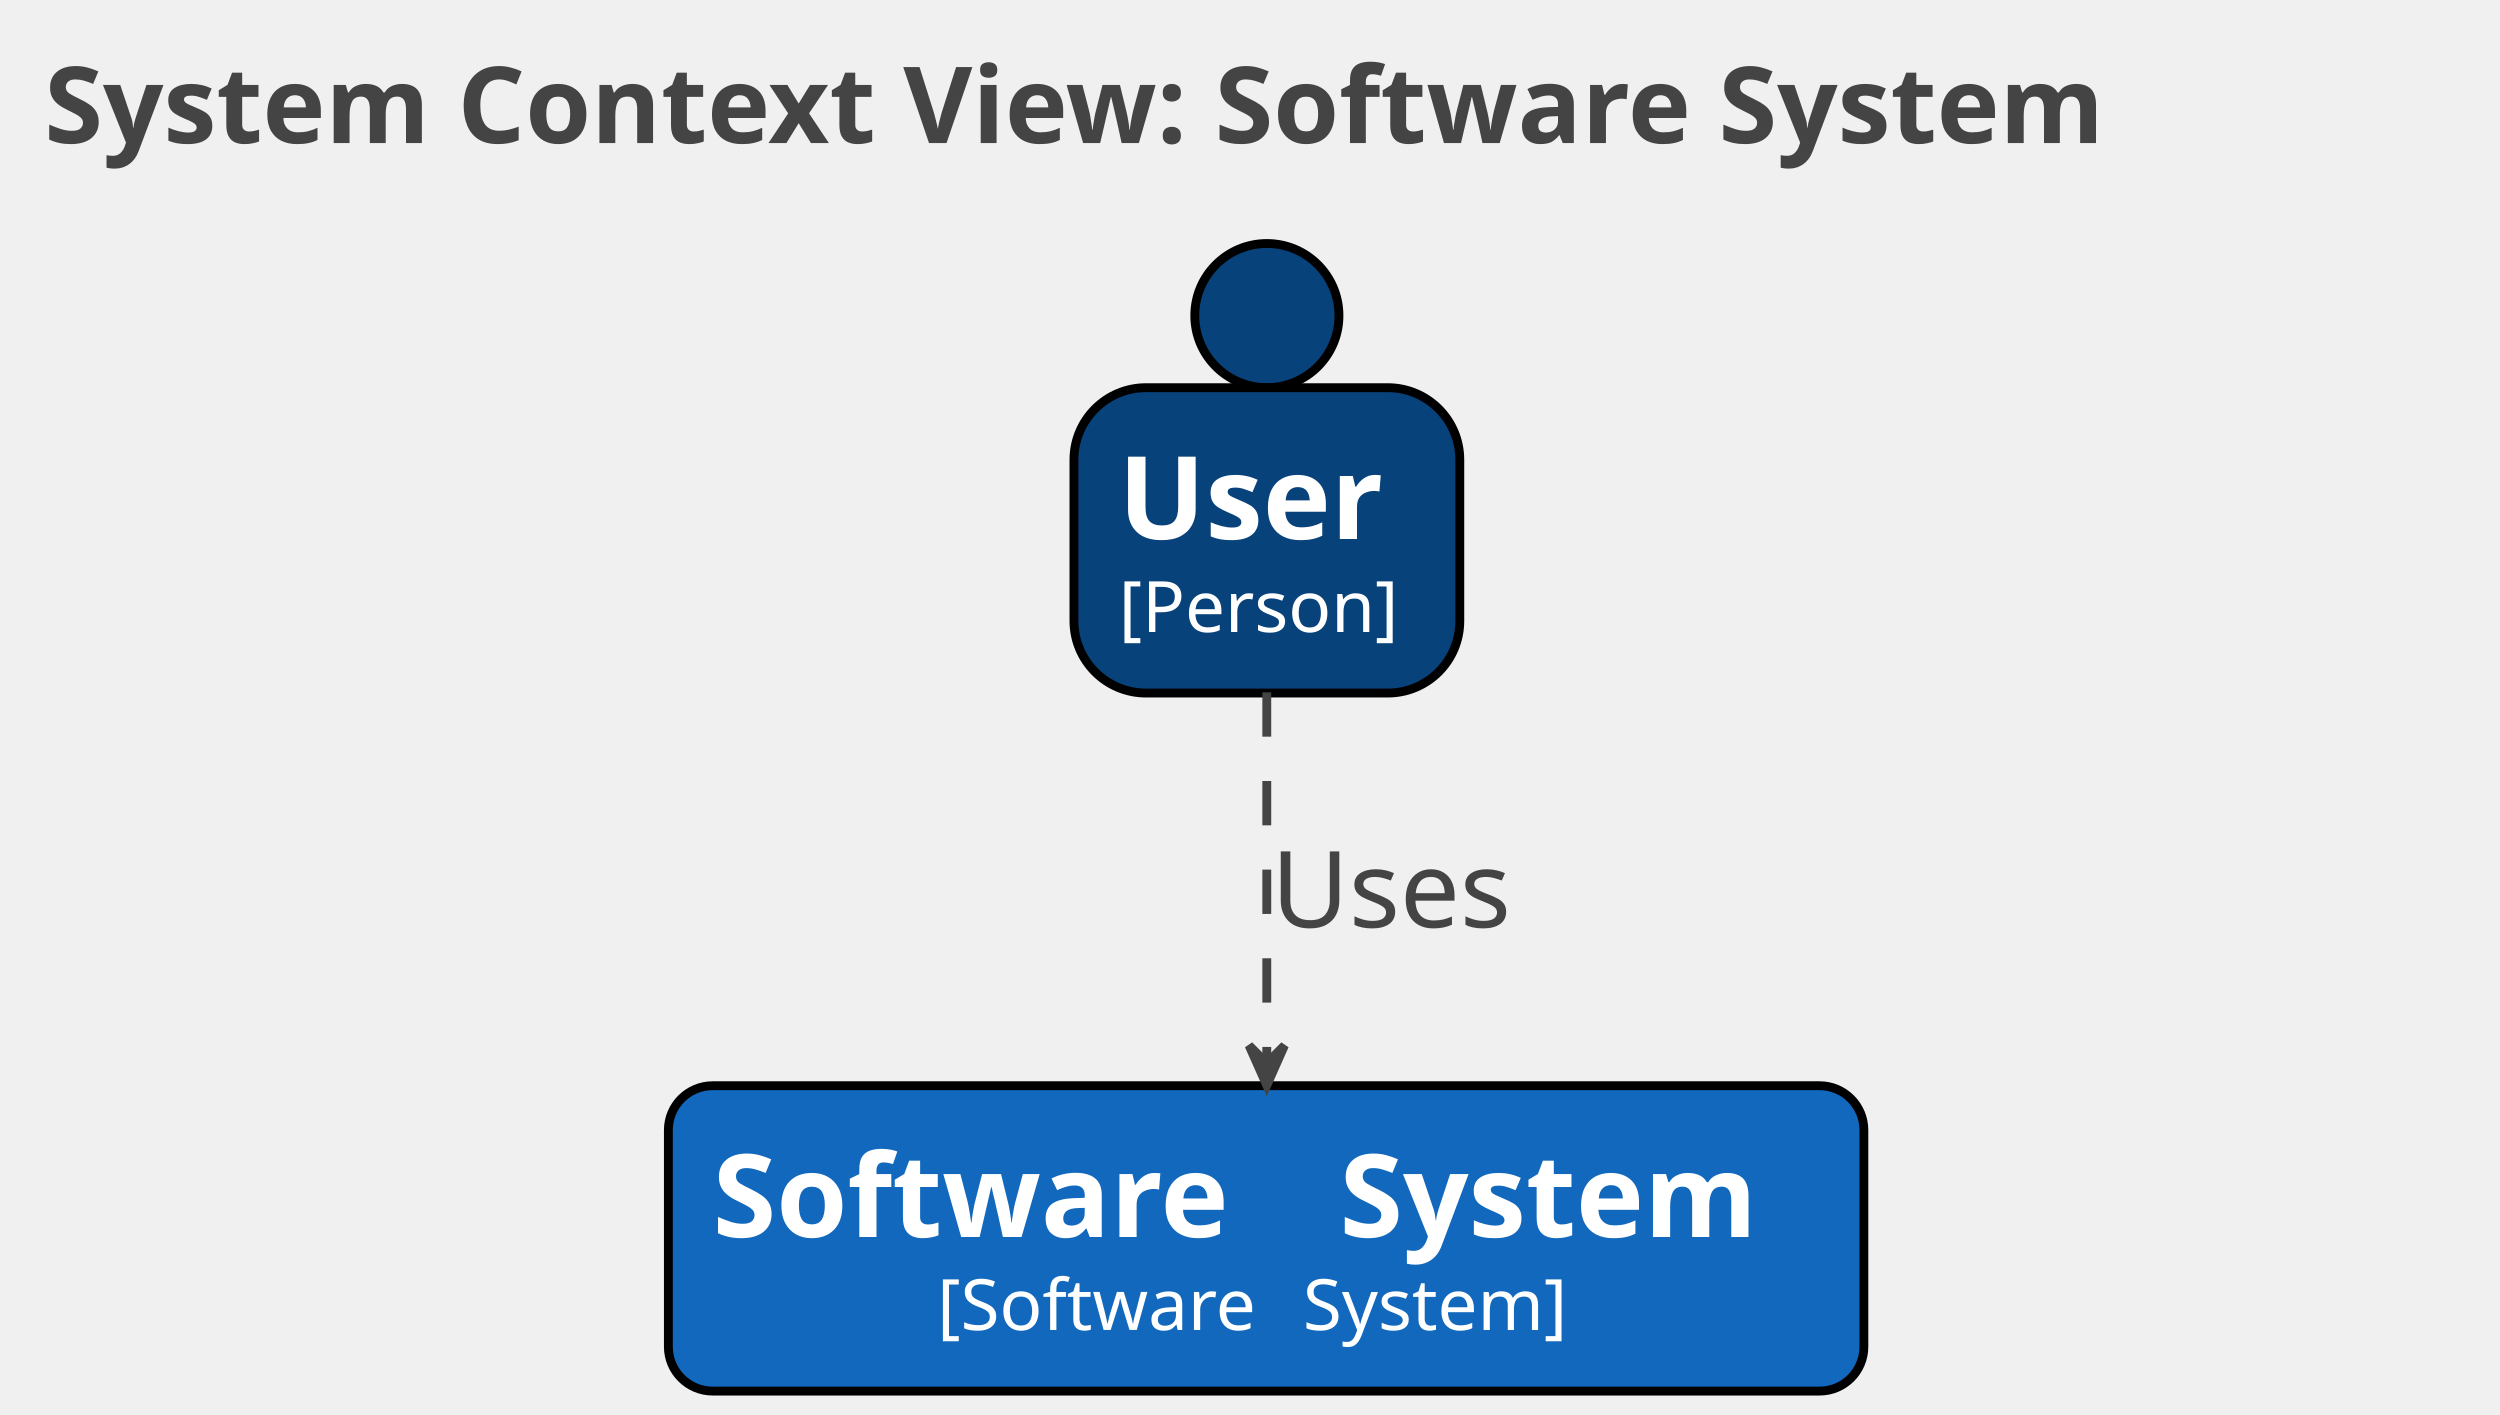
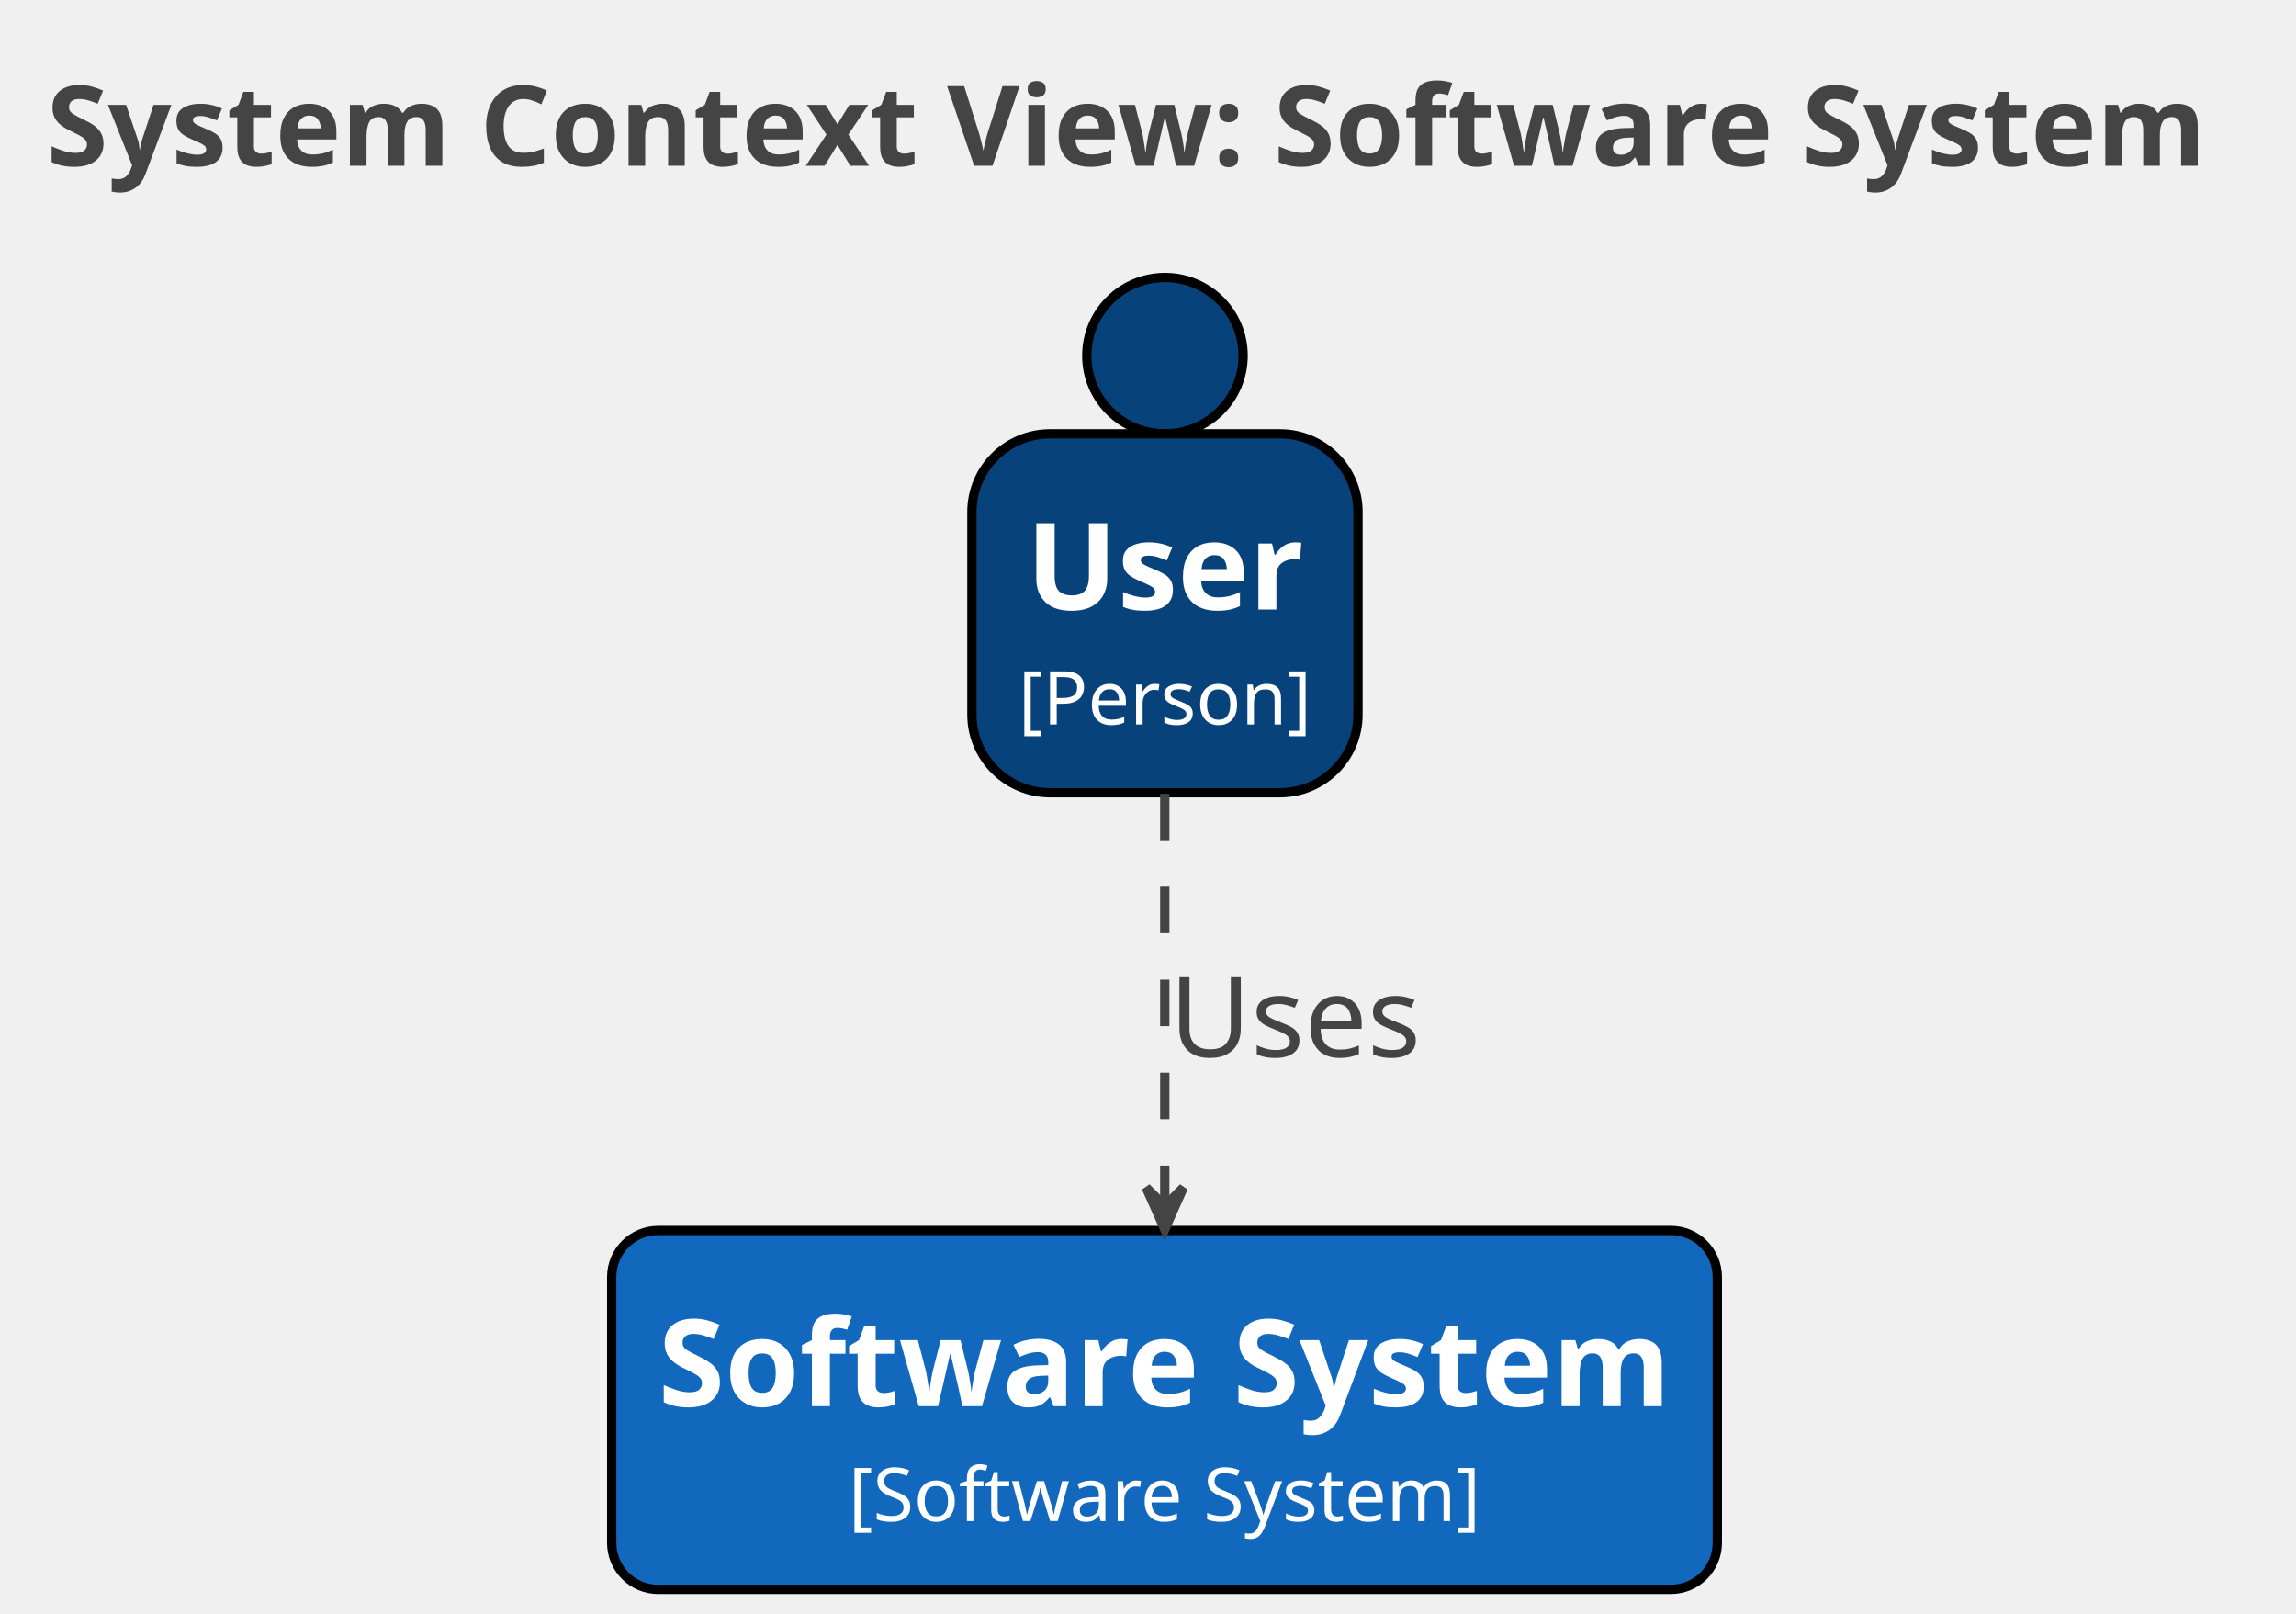
- <svg xmlns="http://www.w3.org/2000/svg" contentStyleType="text/css" data-diagram-type="DESCRIPTION" height="319px" preserveAspectRatio="none" style="width:564px;height:319px;background:#FFFFFF;" version="1.1" viewBox="0 0 564 319" width="564px" zoomAndPan="magnify">
+ <svg xmlns="http://www.w3.org/2000/svg" contentStyleType="text/css" data-diagram-type="DESCRIPTION" height="347px" preserveAspectRatio="none" style="width:494px;height:347px;background:#FFFFFF;" version="1.1" viewBox="0 0 494 347" width="494px" zoomAndPan="magnify">
  <defs />
  <g>
    <g class="title" data-source-line="1">
-       <text fill="#444444" font-family="sans-serif" font-size="24" font-weight="bold" lengthAdjust="spacing" textLength="536.273" x="10" y="32.277">System Context View: Software System</text>
+       <text fill="#444444" font-family="sans-serif" font-size="24" font-weight="bold" lengthAdjust="spacing" textLength="466.103" x="10" y="35.656">System Context View: Software System</text>
    </g>
    <g class="entity" data-qualified-name="User" data-source-line="49" id="ent0002">
-       <ellipse cx="285.807" cy="71.199" fill="#08427B" rx="16.262" ry="16.262" style="stroke:#000000;stroke-width:2;" />
-       <rect fill="#08427B" height="68.891" rx="16.262" ry="16.262" style="stroke:#000000;stroke-width:2;" width="87.044" x="242.285" y="87.461" />
-       <text fill="#FFFFFF" font-family="sans-serif" font-size="26" font-weight="bold" lengthAdjust="spacing" textLength="67.044" x="252.285" y="121.595">User</text>
-       <text fill="#FFFFFF" font-family="sans-serif" font-size="16" lengthAdjust="spacing" textLength="66.82" x="252.397" y="142.578">[Person]</text>
+       <ellipse cx="250.647" cy="76.506" fill="#08427B" rx="16.818" ry="16.818" style="stroke:#000000;stroke-width:2;" />
+       <rect fill="#08427B" height="77.204" rx="16.818" ry="16.818" style="stroke:#000000;stroke-width:2;" width="83.072" x="209.111" y="93.323" />
+       <text fill="#FFFFFF" font-family="sans-serif" font-size="26" font-weight="bold" lengthAdjust="spacing" textLength="59.748" x="220.773" y="131.117">User</text>
+       <text fill="#FFFFFF" font-family="sans-serif" font-size="16" lengthAdjust="spacing" textLength="63.072" x="219.111" y="155.839">[Person]</text>
    </g>
    <g class="entity" data-qualified-name="SoftwareSystem" data-source-line="50" id="ent0003">
-       <rect fill="#1168BD" height="68.891" rx="10" ry="10" style="stroke:#000000;stroke-width:2;" width="269.704" x="150.785" y="244.938" />
-       <text fill="#FFFFFF" font-family="sans-serif" font-size="26" font-weight="bold" lengthAdjust="spacing" textLength="132.349" x="160.785" y="279.071">Software</text>
-       <text fill="#FFFFFF" font-family="sans-serif" font-size="26" font-weight="bold" lengthAdjust="spacing" textLength="9.052" x="293.133" y="279.071"> </text>
-       <text fill="#FFFFFF" font-family="sans-serif" font-size="26" font-weight="bold" lengthAdjust="spacing" textLength="108.304" x="302.185" y="279.071">System</text>
-       <text fill="#FFFFFF" font-family="sans-serif" font-size="16" lengthAdjust="spacing" textLength="77.406" x="211.438" y="300.055">[Software</text>
-       <text fill="#FFFFFF" font-family="sans-serif" font-size="16" lengthAdjust="spacing" textLength="5.086" x="288.844" y="300.055"> </text>
-       <text fill="#FFFFFF" font-family="sans-serif" font-size="16" lengthAdjust="spacing" textLength="65.906" x="293.93" y="300.055">System]</text>
+       <rect fill="#1168BD" height="77.204" rx="10" ry="10" style="stroke:#000000;stroke-width:2;" width="237.88" x="131.611" y="264.688" />
+       <text fill="#FFFFFF" font-family="sans-serif" font-size="26" font-weight="bold" lengthAdjust="spacing" textLength="116.896" x="141.611" y="302.482">Software</text>
+       <text fill="#FFFFFF" font-family="sans-serif" font-size="26" font-weight="bold" lengthAdjust="spacing" textLength="6.76" x="258.507" y="302.482"> </text>
+       <text fill="#FFFFFF" font-family="sans-serif" font-size="26" font-weight="bold" lengthAdjust="spacing" textLength="94.224" x="265.267" y="302.482">System</text>
+       <text fill="#FFFFFF" font-family="sans-serif" font-size="16" lengthAdjust="spacing" textLength="72.192" x="182.559" y="327.204">[Software</text>
+       <text fill="#FFFFFF" font-family="sans-serif" font-size="16" lengthAdjust="spacing" textLength="4.16" x="254.751" y="327.204"> </text>
+       <text fill="#FFFFFF" font-family="sans-serif" font-size="16" lengthAdjust="spacing" textLength="59.632" x="258.911" y="327.204">System]</text>
    </g>
    <g class="link" data-entity-1="ent0002" data-entity-2="ent0003" data-link-type="dependency" data-source-line="52" id="lnk4">
-       <path d="M285.785,156.188 C285.785,184.657 285.785,213.627 285.785,238.857" fill="none" id="User-to-SoftwareSystem" style="stroke:#444444;stroke-width:2;stroke-dasharray:10,10;" />
-       <polygon fill="#444444" points="285.785,244.857,289.785,235.857,285.785,239.857,281.785,235.857,285.785,244.857" style="stroke:#444444;stroke-width:2;" />
-       <text fill="#444444" font-family="sans-serif" font-size="24" lengthAdjust="spacing" textLength="57.34" x="286.785" y="209.215">Uses</text>
+       <path d="M250.611,170.738 C250.611,200.858 250.611,231.508 250.611,258.458" fill="none" id="User-to-SoftwareSystem" style="stroke:#444444;stroke-width:2;stroke-dasharray:10,10;" />
+       <polygon fill="#444444" points="250.611,264.458,254.611,255.458,250.611,259.458,246.611,255.458,250.611,264.458" style="stroke:#444444;stroke-width:2;" />
+       <text fill="#444444" font-family="sans-serif" font-size="24" lengthAdjust="spacing" textLength="54.072" x="251.611" y="227.344">Uses</text>
    </g>
  </g>
</svg>
